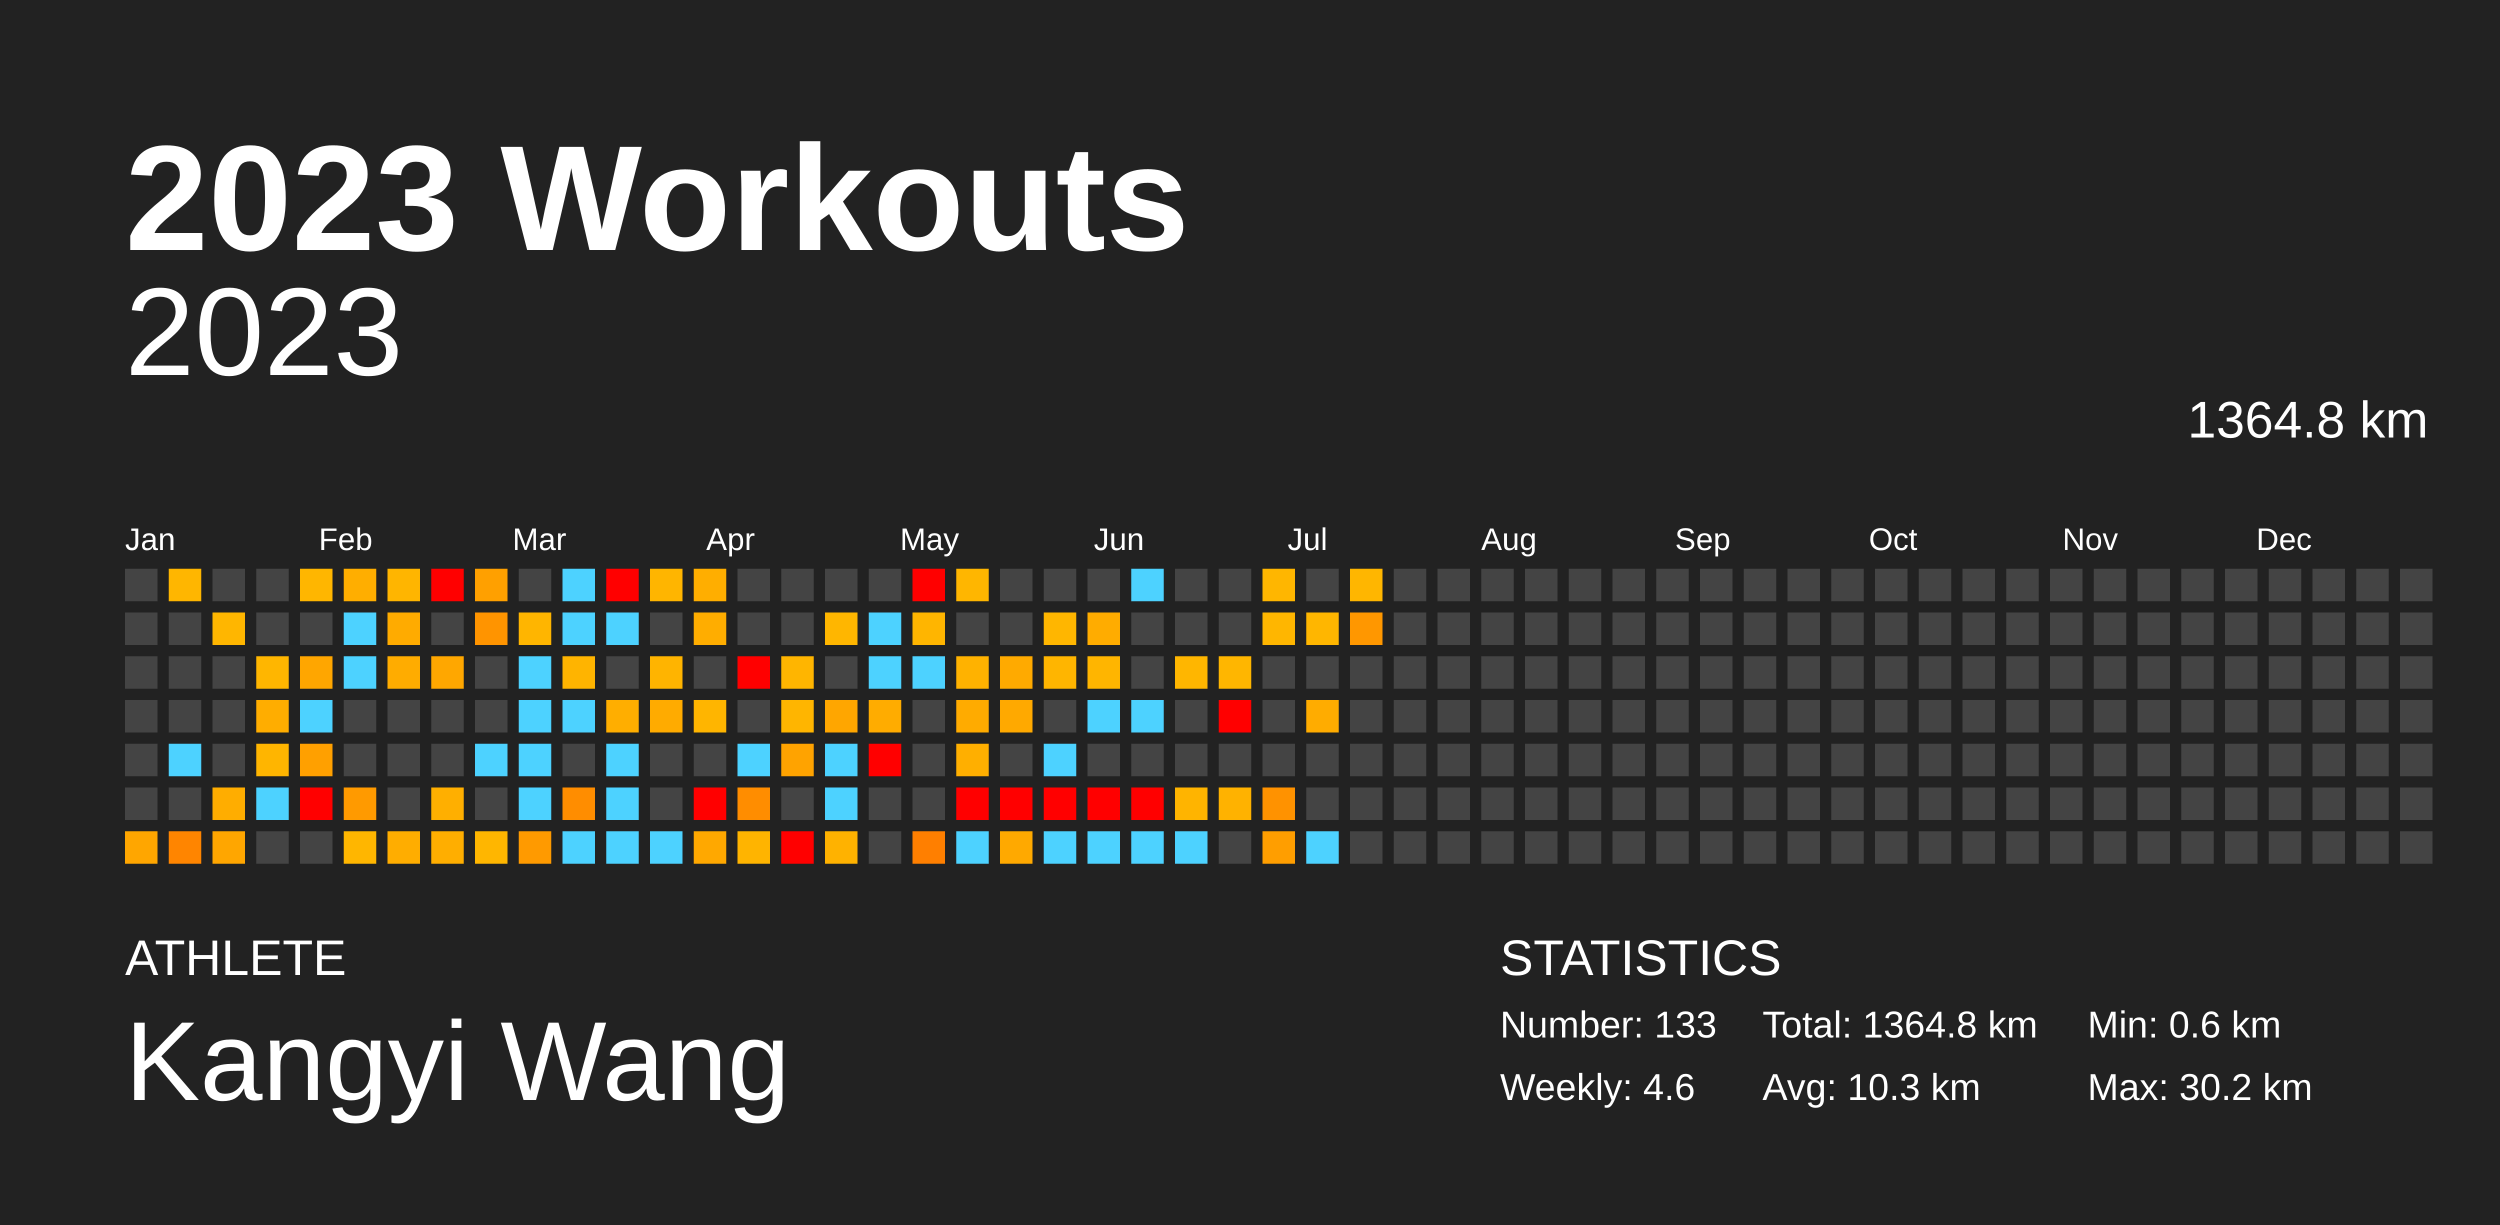
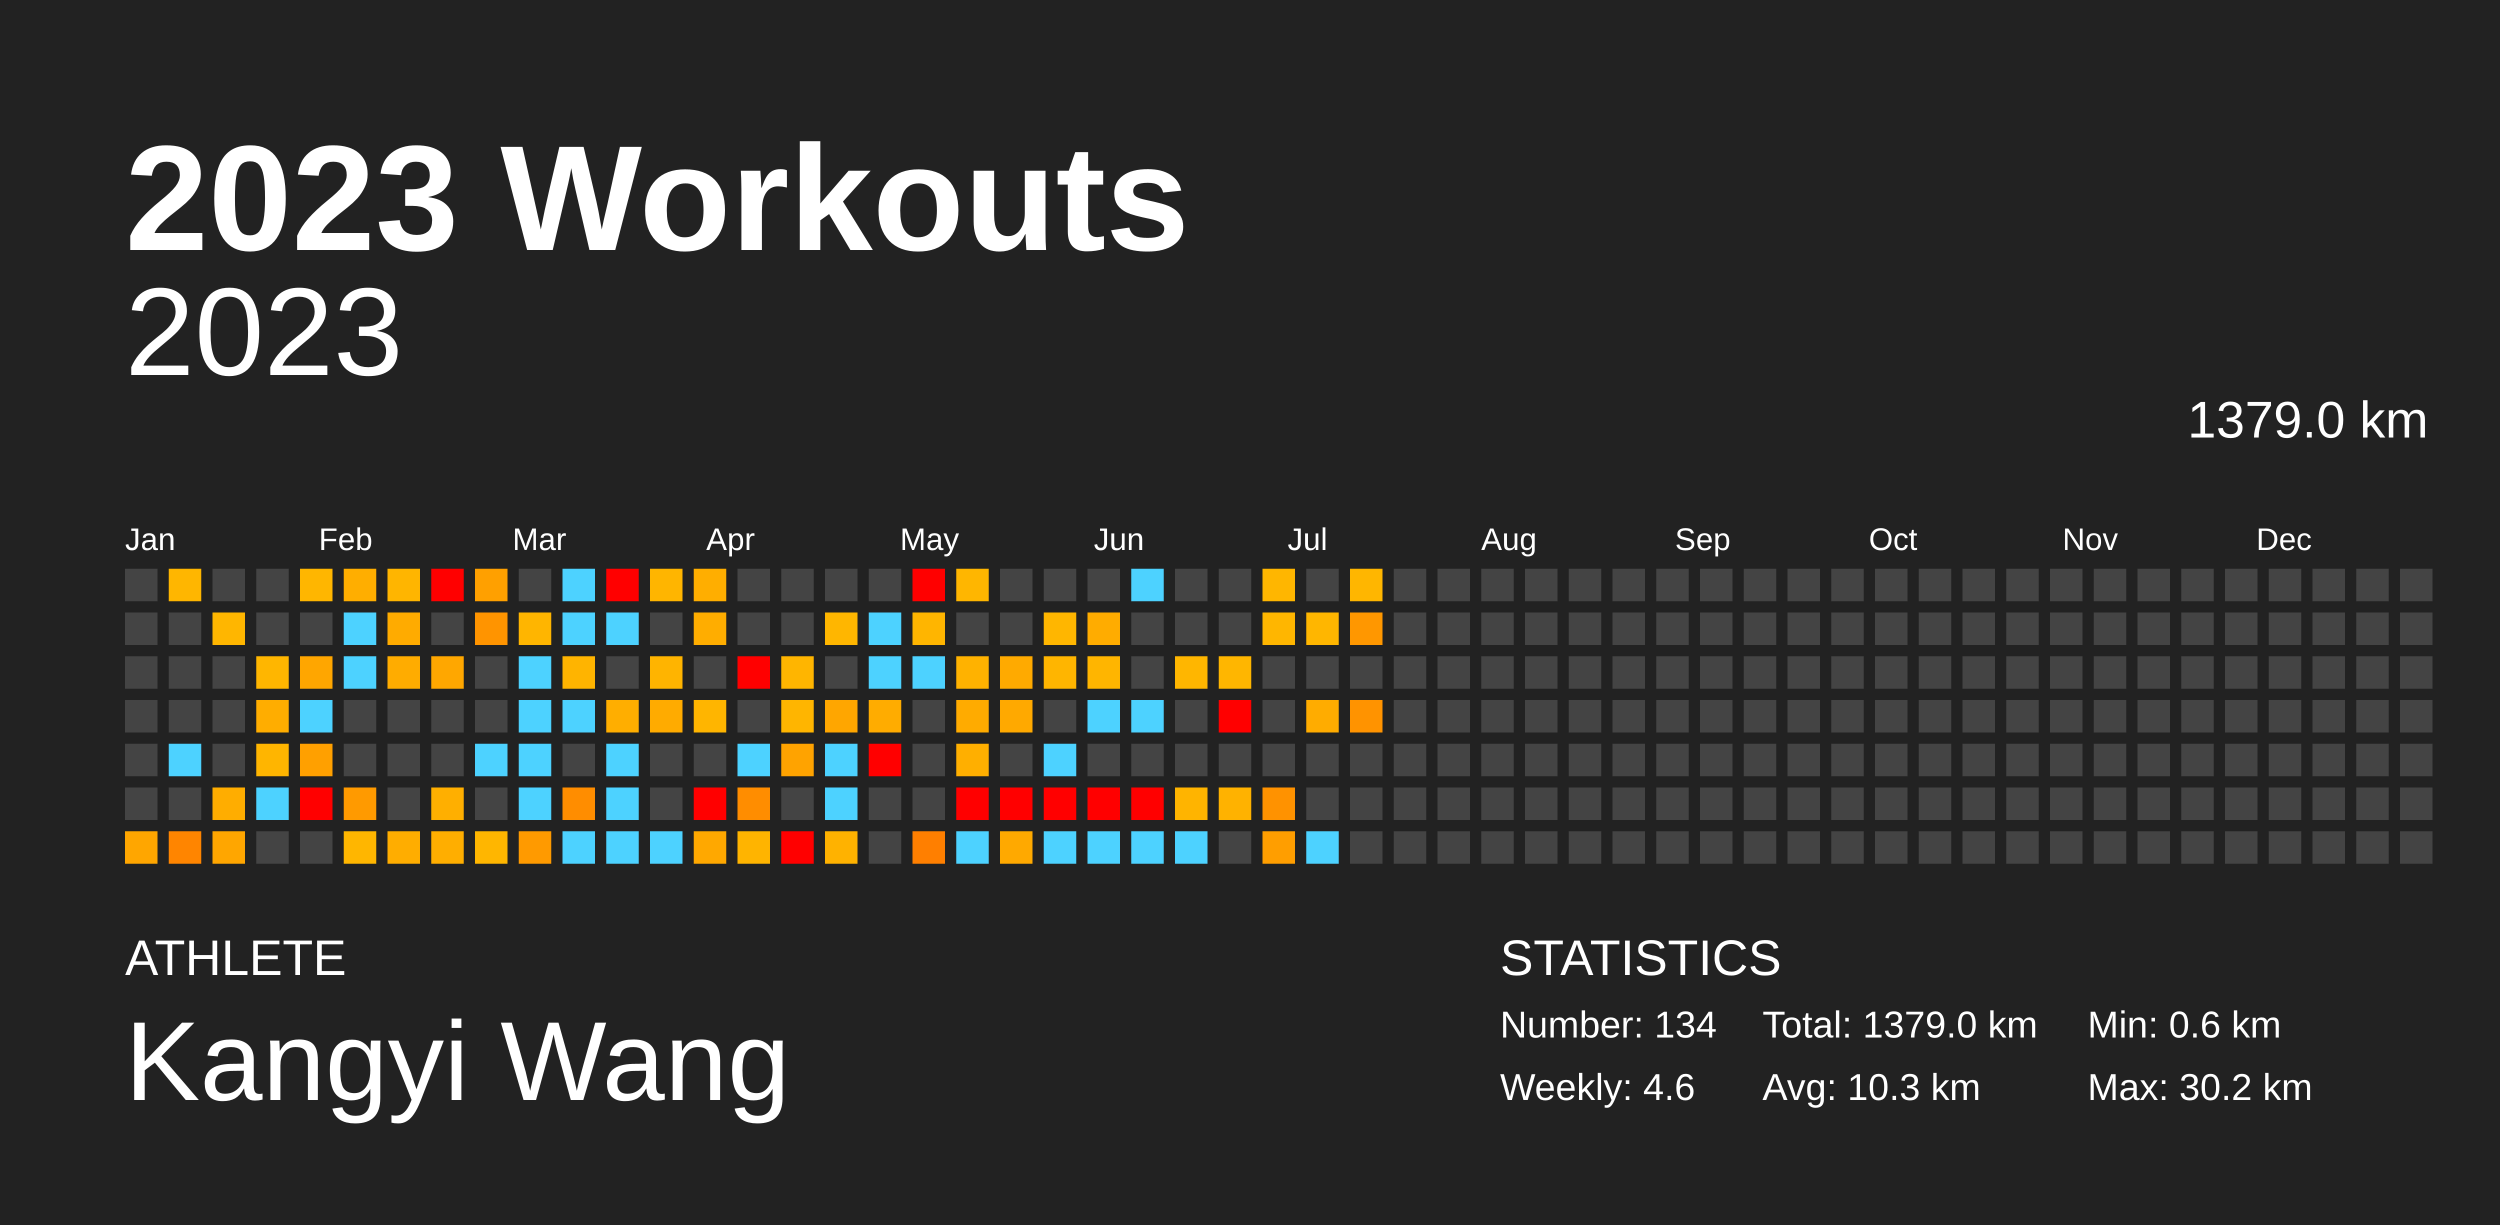
<svg xmlns="http://www.w3.org/2000/svg" baseProfile="full" height="98mm" version="1.1" viewBox="0,0,200,98" width="200mm">
  <defs />
  <rect fill="#222222" height="98" width="200" x="0" y="0" />
  <text fill="#FFFFFF" style="font-size:12px; font-family:Arial; font-weight:bold;" x="10" y="20">2023 Workouts</text>
  <text fill="#FFFFFF" style="font-size:4px; font-family:Arial" x="10" y="78">ATHLETE</text>
  <text fill="#FFFFFF" style="font-size:9px; font-family:Arial" x="10" y="88">Kangyi Wang</text>
  <text fill="#FFFFFF" style="font-size:4px; font-family:Arial" x="120" y="78">STATISTICS</text>
-   <text fill="#FFFFFF" style="font-size:3px; font-family:Arial" x="120" y="83">Number: 133</text>
+   <text fill="#FFFFFF" style="font-size:3px; font-family:Arial" x="120" y="83">Number: 134</text>
  <text fill="#FFFFFF" style="font-size:3px; font-family:Arial" x="120" y="88">Weekly: 4.6</text>
-   <text fill="#FFFFFF" style="font-size:3px; font-family:Arial" x="141" y="83">Total: 1364.8 km</text>
+   <text fill="#FFFFFF" style="font-size:3px; font-family:Arial" x="141" y="83">Total: 1379.0 km</text>
  <text fill="#FFFFFF" style="font-size:3px; font-family:Arial" x="141" y="88">Avg: 10.3 km</text>
  <text fill="#FFFFFF" style="font-size:3px; font-family:Arial" x="167" y="83">Min: 0.6 km</text>
  <text fill="#FFFFFF" style="font-size:3px; font-family:Arial" x="167" y="88">Max: 30.2 km</text>
  <text alignment-baseline="hanging" fill="#FFFFFF" style="font-size:10.0px; font-family:Arial;" x="10" y="30">2023</text>
-   <text alignment-baseline="hanging" fill="#FFFFFF" style="font-size:4.125px; font-family:Arial;" x="175" y="35">1364.8 km</text>
+   <text alignment-baseline="hanging" fill="#FFFFFF" style="font-size:4.125px; font-family:Arial;" x="175" y="35">1379.0 km</text>
  <text fill="#FFFFFF" style="font-size:2.5px; font-family:Arial" x="10.0" y="44">Jan</text>
  <text fill="#FFFFFF" style="font-size:2.5px; font-family:Arial" x="25.5" y="44">Feb</text>
  <text fill="#FFFFFF" style="font-size:2.5px; font-family:Arial" x="41.0" y="44">Mar</text>
  <text fill="#FFFFFF" style="font-size:2.5px; font-family:Arial" x="56.5" y="44">Apr</text>
  <text fill="#FFFFFF" style="font-size:2.5px; font-family:Arial" x="72.0" y="44">May</text>
  <text fill="#FFFFFF" style="font-size:2.5px; font-family:Arial" x="87.5" y="44">Jun</text>
  <text fill="#FFFFFF" style="font-size:2.5px; font-family:Arial" x="103.0" y="44">Jul</text>
  <text fill="#FFFFFF" style="font-size:2.5px; font-family:Arial" x="118.5" y="44">Aug</text>
  <text fill="#FFFFFF" style="font-size:2.5px; font-family:Arial" x="134.0" y="44">Sep</text>
  <text fill="#FFFFFF" style="font-size:2.5px; font-family:Arial" x="149.5" y="44">Oct</text>
  <text fill="#FFFFFF" style="font-size:2.5px; font-family:Arial" x="165.0" y="44">Nov</text>
  <text fill="#FFFFFF" style="font-size:2.5px; font-family:Arial" x="180.5" y="44">Dec</text>
  <rect fill="#444444" height="2.6" width="2.6" x="10.0" y="45.5" />
  <rect fill="#444444" height="2.6" width="2.6" x="10.0" y="49.0" />
  <rect fill="#444444" height="2.6" width="2.6" x="10.0" y="52.5" />
  <rect fill="#444444" height="2.6" width="2.6" x="10.0" y="56.0" />
  <rect fill="#444444" height="2.6" width="2.6" x="10.0" y="59.5" />
  <rect fill="#444444" height="2.6" width="2.6" x="10.0" y="63.0" />
  <rect fill="#ffa600" height="2.6" width="2.6" x="10.0" y="66.5" />
  <rect fill="#ffb600" height="2.6" width="2.6" x="13.5" y="45.5" />
  <rect fill="#444444" height="2.6" width="2.6" x="13.5" y="49.0" />
  <rect fill="#444444" height="2.6" width="2.6" x="13.5" y="52.5" />
  <rect fill="#444444" height="2.6" width="2.6" x="13.5" y="56.0" />
  <rect fill="#4dd2ff" height="2.6" width="2.6" x="13.5" y="59.5" />
  <rect fill="#444444" height="2.6" width="2.6" x="13.5" y="63.0" />
  <rect fill="#ff8500" height="2.6" width="2.6" x="13.5" y="66.5" />
  <rect fill="#444444" height="2.6" width="2.6" x="17.0" y="45.5" />
  <rect fill="#ffb600" height="2.6" width="2.6" x="17.0" y="49.0" />
  <rect fill="#444444" height="2.6" width="2.6" x="17.0" y="52.5" />
  <rect fill="#444444" height="2.6" width="2.6" x="17.0" y="56.0" />
  <rect fill="#444444" height="2.6" width="2.6" x="17.0" y="59.5" />
  <rect fill="#ffad00" height="2.6" width="2.6" x="17.0" y="63.0" />
  <rect fill="#ffa600" height="2.6" width="2.6" x="17.0" y="66.5" />
  <rect fill="#444444" height="2.6" width="2.6" x="20.5" y="45.5" />
  <rect fill="#444444" height="2.6" width="2.6" x="20.5" y="49.0" />
  <rect fill="#ffb600" height="2.6" width="2.6" x="20.5" y="52.5" />
  <rect fill="#ffad00" height="2.6" width="2.6" x="20.5" y="56.0" />
  <rect fill="#ffb500" height="2.6" width="2.6" x="20.5" y="59.5" />
  <rect fill="#4dd2ff" height="2.6" width="2.6" x="20.5" y="63.0" />
  <rect fill="#444444" height="2.6" width="2.6" x="20.5" y="66.5" />
  <rect fill="#ffb600" height="2.6" width="2.6" x="24.0" y="45.5" />
  <rect fill="#444444" height="2.6" width="2.6" x="24.0" y="49.0" />
  <rect fill="#ffa600" height="2.6" width="2.6" x="24.0" y="52.5" />
  <rect fill="#4dd2ff" height="2.6" width="2.6" x="24.0" y="56.0" />
  <rect fill="#ffa000" height="2.6" width="2.6" x="24.0" y="59.5" />
  <rect fill="red" height="2.6" width="2.6" x="24.0" y="63.0" />
  <rect fill="#444444" height="2.6" width="2.6" x="24.0" y="66.5" />
  <rect fill="#ffae00" height="2.6" width="2.6" x="27.5" y="45.5" />
  <rect fill="#4dd2ff" height="2.6" width="2.6" x="27.5" y="49.0" />
  <rect fill="#4dd2ff" height="2.6" width="2.6" x="27.5" y="52.5" />
  <rect fill="#444444" height="2.6" width="2.6" x="27.5" y="56.0" />
  <rect fill="#444444" height="2.6" width="2.6" x="27.5" y="59.5" />
  <rect fill="#ff9a00" height="2.6" width="2.6" x="27.5" y="63.0" />
  <rect fill="#ffb600" height="2.6" width="2.6" x="27.5" y="66.5" />
  <rect fill="#ffb500" height="2.6" width="2.6" x="31.0" y="45.5" />
  <rect fill="#ffab00" height="2.6" width="2.6" x="31.0" y="49.0" />
  <rect fill="#ffac00" height="2.6" width="2.6" x="31.0" y="52.5" />
  <rect fill="#444444" height="2.6" width="2.6" x="31.0" y="56.0" />
  <rect fill="#444444" height="2.6" width="2.6" x="31.0" y="59.5" />
  <rect fill="#444444" height="2.6" width="2.6" x="31.0" y="63.0" />
  <rect fill="#ffad00" height="2.6" width="2.6" x="31.0" y="66.5" />
  <rect fill="red" height="2.6" width="2.6" x="34.5" y="45.5" />
  <rect fill="#444444" height="2.6" width="2.6" x="34.5" y="49.0" />
  <rect fill="#ffa700" height="2.6" width="2.6" x="34.5" y="52.5" />
  <rect fill="#444444" height="2.6" width="2.6" x="34.5" y="56.0" />
  <rect fill="#444444" height="2.6" width="2.6" x="34.5" y="59.5" />
  <rect fill="#ffaf00" height="2.6" width="2.6" x="34.5" y="63.0" />
  <rect fill="#ffae00" height="2.6" width="2.6" x="34.5" y="66.5" />
  <rect fill="#ffa000" height="2.6" width="2.6" x="38.0" y="45.5" />
  <rect fill="#ff9400" height="2.6" width="2.6" x="38.0" y="49.0" />
  <rect fill="#444444" height="2.6" width="2.6" x="38.0" y="52.5" />
  <rect fill="#444444" height="2.6" width="2.6" x="38.0" y="56.0" />
  <rect fill="#4dd2ff" height="2.6" width="2.6" x="38.0" y="59.5" />
  <rect fill="#444444" height="2.6" width="2.6" x="38.0" y="63.0" />
  <rect fill="#ffb600" height="2.6" width="2.6" x="38.0" y="66.5" />
  <rect fill="#444444" height="2.6" width="2.6" x="41.5" y="45.5" />
  <rect fill="#ffb500" height="2.6" width="2.6" x="41.5" y="49.0" />
  <rect fill="#4dd2ff" height="2.6" width="2.6" x="41.5" y="52.5" />
  <rect fill="#4dd2ff" height="2.6" width="2.6" x="41.5" y="56.0" />
  <rect fill="#4dd2ff" height="2.6" width="2.6" x="41.5" y="59.5" />
  <rect fill="#4dd2ff" height="2.6" width="2.6" x="41.5" y="63.0" />
  <rect fill="#ff9a00" height="2.6" width="2.6" x="41.5" y="66.5" />
  <rect fill="#4dd2ff" height="2.6" width="2.6" x="45.0" y="45.5" />
  <rect fill="#4dd2ff" height="2.6" width="2.6" x="45.0" y="49.0" />
  <rect fill="#ffb400" height="2.6" width="2.6" x="45.0" y="52.5" />
  <rect fill="#4dd2ff" height="2.6" width="2.6" x="45.0" y="56.0" />
  <rect fill="#444444" height="2.6" width="2.6" x="45.0" y="59.5" />
  <rect fill="#ff8d00" height="2.6" width="2.6" x="45.0" y="63.0" />
  <rect fill="#4dd2ff" height="2.6" width="2.6" x="45.0" y="66.5" />
  <rect fill="red" height="2.6" width="2.6" x="48.5" y="45.5" />
  <rect fill="#4dd2ff" height="2.6" width="2.6" x="48.5" y="49.0" />
  <rect fill="#444444" height="2.6" width="2.6" x="48.5" y="52.5" />
  <rect fill="#ffae00" height="2.6" width="2.6" x="48.5" y="56.0" />
  <rect fill="#4dd2ff" height="2.6" width="2.6" x="48.5" y="59.5" />
  <rect fill="#4dd2ff" height="2.6" width="2.6" x="48.5" y="63.0" />
  <rect fill="#4dd2ff" height="2.6" width="2.6" x="48.5" y="66.5" />
  <rect fill="#ffb500" height="2.6" width="2.6" x="52.0" y="45.5" />
  <rect fill="#444444" height="2.6" width="2.6" x="52.0" y="49.0" />
  <rect fill="#ffb400" height="2.6" width="2.6" x="52.0" y="52.5" />
  <rect fill="#ffab00" height="2.6" width="2.6" x="52.0" y="56.0" />
  <rect fill="#444444" height="2.6" width="2.6" x="52.0" y="59.5" />
  <rect fill="#444444" height="2.6" width="2.6" x="52.0" y="63.0" />
  <rect fill="#4dd2ff" height="2.6" width="2.6" x="52.0" y="66.5" />
  <rect fill="#ffae00" height="2.6" width="2.6" x="55.5" y="45.5" />
  <rect fill="#ffad00" height="2.6" width="2.6" x="55.5" y="49.0" />
  <rect fill="#444444" height="2.6" width="2.6" x="55.5" y="52.5" />
  <rect fill="#ffb500" height="2.6" width="2.6" x="55.5" y="56.0" />
  <rect fill="#444444" height="2.6" width="2.6" x="55.5" y="59.5" />
  <rect fill="red" height="2.6" width="2.6" x="55.5" y="63.0" />
  <rect fill="#ffa800" height="2.6" width="2.6" x="55.5" y="66.5" />
  <rect fill="#444444" height="2.6" width="2.6" x="59.0" y="45.5" />
  <rect fill="#444444" height="2.6" width="2.6" x="59.0" y="49.0" />
  <rect fill="red" height="2.6" width="2.6" x="59.0" y="52.5" />
  <rect fill="#444444" height="2.6" width="2.6" x="59.0" y="56.0" />
  <rect fill="#4dd2ff" height="2.6" width="2.6" x="59.0" y="59.5" />
  <rect fill="#ff8d00" height="2.6" width="2.6" x="59.0" y="63.0" />
  <rect fill="#ffb400" height="2.6" width="2.6" x="59.0" y="66.5" />
  <rect fill="#444444" height="2.6" width="2.6" x="62.5" y="45.5" />
  <rect fill="#444444" height="2.6" width="2.6" x="62.5" y="49.0" />
  <rect fill="#ffb500" height="2.6" width="2.6" x="62.5" y="52.5" />
  <rect fill="#ffb500" height="2.6" width="2.6" x="62.5" y="56.0" />
  <rect fill="#ffa300" height="2.6" width="2.6" x="62.5" y="59.5" />
  <rect fill="#444444" height="2.6" width="2.6" x="62.5" y="63.0" />
  <rect fill="red" height="2.6" width="2.6" x="62.5" y="66.5" />
  <rect fill="#444444" height="2.6" width="2.6" x="66.0" y="45.5" />
  <rect fill="#ffb600" height="2.6" width="2.6" x="66.0" y="49.0" />
  <rect fill="#444444" height="2.6" width="2.6" x="66.0" y="52.5" />
  <rect fill="#ffa600" height="2.6" width="2.6" x="66.0" y="56.0" />
  <rect fill="#4dd2ff" height="2.6" width="2.6" x="66.0" y="59.5" />
  <rect fill="#4dd2ff" height="2.6" width="2.6" x="66.0" y="63.0" />
  <rect fill="#ffb200" height="2.6" width="2.6" x="66.0" y="66.5" />
  <rect fill="#444444" height="2.6" width="2.6" x="69.5" y="45.5" />
  <rect fill="#4dd2ff" height="2.6" width="2.6" x="69.5" y="49.0" />
  <rect fill="#4dd2ff" height="2.6" width="2.6" x="69.5" y="52.5" />
  <rect fill="#ffac00" height="2.6" width="2.6" x="69.5" y="56.0" />
  <rect fill="red" height="2.6" width="2.6" x="69.5" y="59.5" />
  <rect fill="#444444" height="2.6" width="2.6" x="69.5" y="63.0" />
  <rect fill="#444444" height="2.6" width="2.6" x="69.5" y="66.5" />
  <rect fill="red" height="2.6" width="2.6" x="73.0" y="45.5" />
  <rect fill="#ffb500" height="2.6" width="2.6" x="73.0" y="49.0" />
  <rect fill="#4dd2ff" height="2.6" width="2.6" x="73.0" y="52.5" />
  <rect fill="#444444" height="2.6" width="2.6" x="73.0" y="56.0" />
  <rect fill="#444444" height="2.6" width="2.6" x="73.0" y="59.5" />
  <rect fill="#444444" height="2.6" width="2.6" x="73.0" y="63.0" />
  <rect fill="#ff7f00" height="2.6" width="2.6" x="73.0" y="66.5" />
  <rect fill="#ffb600" height="2.6" width="2.6" x="76.5" y="45.5" />
  <rect fill="#444444" height="2.6" width="2.6" x="76.5" y="49.0" />
  <rect fill="#ffb200" height="2.6" width="2.6" x="76.5" y="52.5" />
  <rect fill="#ffab00" height="2.6" width="2.6" x="76.5" y="56.0" />
  <rect fill="#ffaf00" height="2.6" width="2.6" x="76.5" y="59.5" />
  <rect fill="red" height="2.6" width="2.6" x="76.5" y="63.0" />
  <rect fill="#4dd2ff" height="2.6" width="2.6" x="76.5" y="66.5" />
  <rect fill="#444444" height="2.6" width="2.6" x="80.0" y="45.5" />
  <rect fill="#444444" height="2.6" width="2.6" x="80.0" y="49.0" />
  <rect fill="#ffaa00" height="2.6" width="2.6" x="80.0" y="52.5" />
  <rect fill="#ffa900" height="2.6" width="2.6" x="80.0" y="56.0" />
  <rect fill="#444444" height="2.6" width="2.6" x="80.0" y="59.5" />
  <rect fill="red" height="2.6" width="2.6" x="80.0" y="63.0" />
  <rect fill="#ffa900" height="2.6" width="2.6" x="80.0" y="66.5" />
  <rect fill="#444444" height="2.6" width="2.6" x="83.5" y="45.5" />
  <rect fill="#ffb600" height="2.6" width="2.6" x="83.5" y="49.0" />
  <rect fill="#ffb500" height="2.6" width="2.6" x="83.5" y="52.5" />
  <rect fill="#444444" height="2.6" width="2.6" x="83.5" y="56.0" />
  <rect fill="#4dd2ff" height="2.6" width="2.6" x="83.5" y="59.5" />
  <rect fill="red" height="2.6" width="2.6" x="83.5" y="63.0" />
  <rect fill="#4dd2ff" height="2.6" width="2.6" x="83.5" y="66.5" />
  <rect fill="#444444" height="2.6" width="2.6" x="87.0" y="45.5" />
  <rect fill="#ffac00" height="2.6" width="2.6" x="87.0" y="49.0" />
  <rect fill="#ffb500" height="2.6" width="2.6" x="87.0" y="52.5" />
  <rect fill="#4dd2ff" height="2.6" width="2.6" x="87.0" y="56.0" />
  <rect fill="#444444" height="2.6" width="2.6" x="87.0" y="59.5" />
  <rect fill="red" height="2.6" width="2.6" x="87.0" y="63.0" />
  <rect fill="#4dd2ff" height="2.6" width="2.6" x="87.0" y="66.5" />
  <rect fill="#4dd2ff" height="2.6" width="2.6" x="90.5" y="45.5" />
  <rect fill="#444444" height="2.6" width="2.6" x="90.5" y="49.0" />
  <rect fill="#444444" height="2.6" width="2.6" x="90.5" y="52.5" />
  <rect fill="#4dd2ff" height="2.6" width="2.6" x="90.5" y="56.0" />
  <rect fill="#444444" height="2.6" width="2.6" x="90.5" y="59.5" />
  <rect fill="red" height="2.6" width="2.6" x="90.5" y="63.0" />
  <rect fill="#4dd2ff" height="2.6" width="2.6" x="90.5" y="66.5" />
  <rect fill="#444444" height="2.6" width="2.6" x="94.0" y="45.5" />
  <rect fill="#444444" height="2.6" width="2.6" x="94.0" y="49.0" />
  <rect fill="#ffb600" height="2.6" width="2.6" x="94.0" y="52.5" />
  <rect fill="#444444" height="2.6" width="2.6" x="94.0" y="56.0" />
  <rect fill="#444444" height="2.6" width="2.6" x="94.0" y="59.5" />
  <rect fill="#ffb400" height="2.6" width="2.6" x="94.0" y="63.0" />
  <rect fill="#4dd2ff" height="2.6" width="2.6" x="94.0" y="66.5" />
  <rect fill="#444444" height="2.6" width="2.6" x="97.5" y="45.5" />
  <rect fill="#444444" height="2.6" width="2.6" x="97.5" y="49.0" />
  <rect fill="#ffb600" height="2.6" width="2.6" x="97.5" y="52.5" />
  <rect fill="red" height="2.6" width="2.6" x="97.5" y="56.0" />
  <rect fill="#444444" height="2.6" width="2.6" x="97.5" y="59.5" />
  <rect fill="#ffb200" height="2.6" width="2.6" x="97.5" y="63.0" />
  <rect fill="#444444" height="2.6" width="2.6" x="97.5" y="66.5" />
  <rect fill="#ffb600" height="2.6" width="2.6" x="101.0" y="45.5" />
  <rect fill="#ffb600" height="2.6" width="2.6" x="101.0" y="49.0" />
  <rect fill="#444444" height="2.6" width="2.6" x="101.0" y="52.5" />
  <rect fill="#444444" height="2.6" width="2.6" x="101.0" y="56.0" />
  <rect fill="#444444" height="2.6" width="2.6" x="101.0" y="59.5" />
  <rect fill="#ff9200" height="2.6" width="2.6" x="101.0" y="63.0" />
  <rect fill="#ff9e00" height="2.6" width="2.6" x="101.0" y="66.5" />
  <rect fill="#444444" height="2.6" width="2.6" x="104.5" y="45.5" />
  <rect fill="#ffb600" height="2.6" width="2.6" x="104.5" y="49.0" />
  <rect fill="#444444" height="2.6" width="2.6" x="104.5" y="52.5" />
  <rect fill="#ffac00" height="2.6" width="2.6" x="104.5" y="56.0" />
  <rect fill="#444444" height="2.6" width="2.6" x="104.5" y="59.5" />
  <rect fill="#444444" height="2.6" width="2.6" x="104.5" y="63.0" />
  <rect fill="#4dd2ff" height="2.6" width="2.6" x="104.5" y="66.5" />
  <rect fill="#ffb600" height="2.6" width="2.6" x="108.0" y="45.5" />
  <rect fill="#ff9700" height="2.6" width="2.6" x="108.0" y="49.0" />
  <rect fill="#444444" height="2.6" width="2.6" x="108.0" y="52.5" />
-   <rect fill="#444444" height="2.6" width="2.6" x="108.0" y="56.0" />
+   <rect fill="#ff9300" height="2.6" width="2.6" x="108.0" y="56.0" />
  <rect fill="#444444" height="2.6" width="2.6" x="108.0" y="59.5" />
  <rect fill="#444444" height="2.6" width="2.6" x="108.0" y="63.0" />
  <rect fill="#444444" height="2.6" width="2.6" x="108.0" y="66.5" />
  <rect fill="#444444" height="2.6" width="2.6" x="111.5" y="45.5" />
  <rect fill="#444444" height="2.6" width="2.6" x="111.5" y="49.0" />
  <rect fill="#444444" height="2.6" width="2.6" x="111.5" y="52.5" />
  <rect fill="#444444" height="2.6" width="2.6" x="111.5" y="56.0" />
  <rect fill="#444444" height="2.6" width="2.6" x="111.5" y="59.5" />
  <rect fill="#444444" height="2.6" width="2.6" x="111.5" y="63.0" />
  <rect fill="#444444" height="2.6" width="2.6" x="111.5" y="66.5" />
  <rect fill="#444444" height="2.6" width="2.6" x="115.0" y="45.5" />
  <rect fill="#444444" height="2.6" width="2.6" x="115.0" y="49.0" />
  <rect fill="#444444" height="2.6" width="2.6" x="115.0" y="52.5" />
  <rect fill="#444444" height="2.6" width="2.6" x="115.0" y="56.0" />
  <rect fill="#444444" height="2.6" width="2.6" x="115.0" y="59.5" />
  <rect fill="#444444" height="2.6" width="2.6" x="115.0" y="63.0" />
  <rect fill="#444444" height="2.6" width="2.6" x="115.0" y="66.5" />
  <rect fill="#444444" height="2.6" width="2.6" x="118.5" y="45.5" />
  <rect fill="#444444" height="2.6" width="2.6" x="118.5" y="49.0" />
  <rect fill="#444444" height="2.6" width="2.6" x="118.5" y="52.5" />
  <rect fill="#444444" height="2.6" width="2.6" x="118.5" y="56.0" />
  <rect fill="#444444" height="2.6" width="2.6" x="118.5" y="59.5" />
  <rect fill="#444444" height="2.6" width="2.6" x="118.5" y="63.0" />
  <rect fill="#444444" height="2.6" width="2.6" x="118.5" y="66.5" />
  <rect fill="#444444" height="2.6" width="2.6" x="122.0" y="45.5" />
  <rect fill="#444444" height="2.6" width="2.6" x="122.0" y="49.0" />
  <rect fill="#444444" height="2.6" width="2.6" x="122.0" y="52.5" />
  <rect fill="#444444" height="2.6" width="2.6" x="122.0" y="56.0" />
  <rect fill="#444444" height="2.6" width="2.6" x="122.0" y="59.5" />
  <rect fill="#444444" height="2.6" width="2.6" x="122.0" y="63.0" />
  <rect fill="#444444" height="2.6" width="2.6" x="122.0" y="66.5" />
  <rect fill="#444444" height="2.6" width="2.6" x="125.5" y="45.5" />
  <rect fill="#444444" height="2.6" width="2.6" x="125.5" y="49.0" />
  <rect fill="#444444" height="2.6" width="2.6" x="125.5" y="52.5" />
  <rect fill="#444444" height="2.6" width="2.6" x="125.5" y="56.0" />
  <rect fill="#444444" height="2.6" width="2.6" x="125.5" y="59.5" />
  <rect fill="#444444" height="2.6" width="2.6" x="125.5" y="63.0" />
  <rect fill="#444444" height="2.6" width="2.6" x="125.5" y="66.5" />
  <rect fill="#444444" height="2.6" width="2.6" x="129.0" y="45.5" />
  <rect fill="#444444" height="2.6" width="2.6" x="129.0" y="49.0" />
  <rect fill="#444444" height="2.6" width="2.6" x="129.0" y="52.5" />
  <rect fill="#444444" height="2.6" width="2.6" x="129.0" y="56.0" />
  <rect fill="#444444" height="2.6" width="2.6" x="129.0" y="59.5" />
  <rect fill="#444444" height="2.6" width="2.6" x="129.0" y="63.0" />
  <rect fill="#444444" height="2.6" width="2.6" x="129.0" y="66.5" />
  <rect fill="#444444" height="2.6" width="2.6" x="132.5" y="45.5" />
  <rect fill="#444444" height="2.6" width="2.6" x="132.5" y="49.0" />
  <rect fill="#444444" height="2.6" width="2.6" x="132.5" y="52.5" />
  <rect fill="#444444" height="2.6" width="2.6" x="132.5" y="56.0" />
  <rect fill="#444444" height="2.6" width="2.6" x="132.5" y="59.5" />
  <rect fill="#444444" height="2.6" width="2.6" x="132.5" y="63.0" />
  <rect fill="#444444" height="2.6" width="2.6" x="132.5" y="66.5" />
  <rect fill="#444444" height="2.6" width="2.6" x="136.0" y="45.5" />
  <rect fill="#444444" height="2.6" width="2.6" x="136.0" y="49.0" />
  <rect fill="#444444" height="2.6" width="2.6" x="136.0" y="52.5" />
  <rect fill="#444444" height="2.6" width="2.6" x="136.0" y="56.0" />
  <rect fill="#444444" height="2.6" width="2.6" x="136.0" y="59.5" />
  <rect fill="#444444" height="2.6" width="2.6" x="136.0" y="63.0" />
  <rect fill="#444444" height="2.6" width="2.6" x="136.0" y="66.5" />
  <rect fill="#444444" height="2.6" width="2.6" x="139.5" y="45.5" />
  <rect fill="#444444" height="2.6" width="2.6" x="139.5" y="49.0" />
  <rect fill="#444444" height="2.6" width="2.6" x="139.5" y="52.5" />
  <rect fill="#444444" height="2.6" width="2.6" x="139.5" y="56.0" />
  <rect fill="#444444" height="2.6" width="2.6" x="139.5" y="59.5" />
  <rect fill="#444444" height="2.6" width="2.6" x="139.5" y="63.0" />
  <rect fill="#444444" height="2.6" width="2.6" x="139.5" y="66.5" />
  <rect fill="#444444" height="2.6" width="2.6" x="143.0" y="45.5" />
  <rect fill="#444444" height="2.6" width="2.6" x="143.0" y="49.0" />
  <rect fill="#444444" height="2.6" width="2.6" x="143.0" y="52.5" />
  <rect fill="#444444" height="2.6" width="2.6" x="143.0" y="56.0" />
  <rect fill="#444444" height="2.6" width="2.6" x="143.0" y="59.5" />
  <rect fill="#444444" height="2.6" width="2.6" x="143.0" y="63.0" />
  <rect fill="#444444" height="2.6" width="2.6" x="143.0" y="66.5" />
  <rect fill="#444444" height="2.6" width="2.6" x="146.5" y="45.5" />
  <rect fill="#444444" height="2.6" width="2.6" x="146.5" y="49.0" />
  <rect fill="#444444" height="2.6" width="2.6" x="146.5" y="52.5" />
  <rect fill="#444444" height="2.6" width="2.6" x="146.5" y="56.0" />
  <rect fill="#444444" height="2.6" width="2.6" x="146.5" y="59.5" />
  <rect fill="#444444" height="2.6" width="2.6" x="146.5" y="63.0" />
  <rect fill="#444444" height="2.6" width="2.6" x="146.5" y="66.5" />
  <rect fill="#444444" height="2.6" width="2.6" x="150.0" y="45.5" />
  <rect fill="#444444" height="2.6" width="2.6" x="150.0" y="49.0" />
  <rect fill="#444444" height="2.6" width="2.6" x="150.0" y="52.5" />
  <rect fill="#444444" height="2.6" width="2.6" x="150.0" y="56.0" />
  <rect fill="#444444" height="2.6" width="2.6" x="150.0" y="59.5" />
  <rect fill="#444444" height="2.6" width="2.6" x="150.0" y="63.0" />
  <rect fill="#444444" height="2.6" width="2.6" x="150.0" y="66.5" />
  <rect fill="#444444" height="2.6" width="2.6" x="153.5" y="45.5" />
  <rect fill="#444444" height="2.6" width="2.6" x="153.5" y="49.0" />
  <rect fill="#444444" height="2.6" width="2.6" x="153.5" y="52.5" />
  <rect fill="#444444" height="2.6" width="2.6" x="153.5" y="56.0" />
  <rect fill="#444444" height="2.6" width="2.6" x="153.5" y="59.5" />
  <rect fill="#444444" height="2.6" width="2.6" x="153.5" y="63.0" />
  <rect fill="#444444" height="2.6" width="2.6" x="153.5" y="66.5" />
  <rect fill="#444444" height="2.6" width="2.6" x="157.0" y="45.5" />
  <rect fill="#444444" height="2.6" width="2.6" x="157.0" y="49.0" />
  <rect fill="#444444" height="2.6" width="2.6" x="157.0" y="52.5" />
  <rect fill="#444444" height="2.6" width="2.6" x="157.0" y="56.0" />
  <rect fill="#444444" height="2.6" width="2.6" x="157.0" y="59.5" />
  <rect fill="#444444" height="2.6" width="2.6" x="157.0" y="63.0" />
  <rect fill="#444444" height="2.6" width="2.6" x="157.0" y="66.5" />
  <rect fill="#444444" height="2.6" width="2.6" x="160.5" y="45.5" />
  <rect fill="#444444" height="2.6" width="2.6" x="160.5" y="49.0" />
  <rect fill="#444444" height="2.6" width="2.6" x="160.5" y="52.5" />
  <rect fill="#444444" height="2.6" width="2.6" x="160.5" y="56.0" />
  <rect fill="#444444" height="2.6" width="2.6" x="160.5" y="59.5" />
  <rect fill="#444444" height="2.6" width="2.6" x="160.5" y="63.0" />
  <rect fill="#444444" height="2.6" width="2.6" x="160.5" y="66.5" />
  <rect fill="#444444" height="2.6" width="2.6" x="164.0" y="45.5" />
  <rect fill="#444444" height="2.6" width="2.6" x="164.0" y="49.0" />
  <rect fill="#444444" height="2.6" width="2.6" x="164.0" y="52.5" />
  <rect fill="#444444" height="2.6" width="2.6" x="164.0" y="56.0" />
  <rect fill="#444444" height="2.6" width="2.6" x="164.0" y="59.5" />
  <rect fill="#444444" height="2.6" width="2.6" x="164.0" y="63.0" />
  <rect fill="#444444" height="2.6" width="2.6" x="164.0" y="66.5" />
  <rect fill="#444444" height="2.6" width="2.6" x="167.5" y="45.5" />
  <rect fill="#444444" height="2.6" width="2.6" x="167.5" y="49.0" />
  <rect fill="#444444" height="2.6" width="2.6" x="167.5" y="52.5" />
  <rect fill="#444444" height="2.6" width="2.6" x="167.5" y="56.0" />
  <rect fill="#444444" height="2.6" width="2.6" x="167.5" y="59.5" />
  <rect fill="#444444" height="2.6" width="2.6" x="167.5" y="63.0" />
  <rect fill="#444444" height="2.6" width="2.6" x="167.5" y="66.5" />
  <rect fill="#444444" height="2.6" width="2.6" x="171.0" y="45.5" />
  <rect fill="#444444" height="2.6" width="2.6" x="171.0" y="49.0" />
  <rect fill="#444444" height="2.6" width="2.6" x="171.0" y="52.5" />
  <rect fill="#444444" height="2.6" width="2.6" x="171.0" y="56.0" />
  <rect fill="#444444" height="2.6" width="2.6" x="171.0" y="59.5" />
  <rect fill="#444444" height="2.6" width="2.6" x="171.0" y="63.0" />
  <rect fill="#444444" height="2.6" width="2.6" x="171.0" y="66.5" />
  <rect fill="#444444" height="2.6" width="2.6" x="174.5" y="45.5" />
  <rect fill="#444444" height="2.6" width="2.6" x="174.5" y="49.0" />
  <rect fill="#444444" height="2.6" width="2.6" x="174.5" y="52.5" />
  <rect fill="#444444" height="2.6" width="2.6" x="174.5" y="56.0" />
  <rect fill="#444444" height="2.6" width="2.6" x="174.5" y="59.5" />
  <rect fill="#444444" height="2.6" width="2.6" x="174.5" y="63.0" />
  <rect fill="#444444" height="2.6" width="2.6" x="174.5" y="66.5" />
  <rect fill="#444444" height="2.6" width="2.6" x="178.0" y="45.5" />
  <rect fill="#444444" height="2.6" width="2.6" x="178.0" y="49.0" />
  <rect fill="#444444" height="2.6" width="2.6" x="178.0" y="52.5" />
  <rect fill="#444444" height="2.6" width="2.6" x="178.0" y="56.0" />
  <rect fill="#444444" height="2.6" width="2.6" x="178.0" y="59.5" />
  <rect fill="#444444" height="2.6" width="2.6" x="178.0" y="63.0" />
  <rect fill="#444444" height="2.6" width="2.6" x="178.0" y="66.5" />
  <rect fill="#444444" height="2.6" width="2.6" x="181.5" y="45.5" />
  <rect fill="#444444" height="2.6" width="2.6" x="181.5" y="49.0" />
  <rect fill="#444444" height="2.6" width="2.6" x="181.5" y="52.5" />
  <rect fill="#444444" height="2.6" width="2.6" x="181.5" y="56.0" />
  <rect fill="#444444" height="2.6" width="2.6" x="181.5" y="59.5" />
  <rect fill="#444444" height="2.6" width="2.6" x="181.5" y="63.0" />
  <rect fill="#444444" height="2.6" width="2.6" x="181.5" y="66.5" />
  <rect fill="#444444" height="2.6" width="2.6" x="185.0" y="45.5" />
  <rect fill="#444444" height="2.6" width="2.6" x="185.0" y="49.0" />
  <rect fill="#444444" height="2.6" width="2.6" x="185.0" y="52.5" />
  <rect fill="#444444" height="2.6" width="2.6" x="185.0" y="56.0" />
  <rect fill="#444444" height="2.6" width="2.6" x="185.0" y="59.5" />
  <rect fill="#444444" height="2.6" width="2.6" x="185.0" y="63.0" />
  <rect fill="#444444" height="2.6" width="2.6" x="185.0" y="66.5" />
  <rect fill="#444444" height="2.6" width="2.6" x="188.5" y="45.5" />
  <rect fill="#444444" height="2.6" width="2.6" x="188.5" y="49.0" />
  <rect fill="#444444" height="2.6" width="2.6" x="188.5" y="52.5" />
  <rect fill="#444444" height="2.6" width="2.6" x="188.5" y="56.0" />
  <rect fill="#444444" height="2.6" width="2.6" x="188.5" y="59.5" />
  <rect fill="#444444" height="2.6" width="2.6" x="188.5" y="63.0" />
  <rect fill="#444444" height="2.6" width="2.6" x="188.5" y="66.5" />
  <rect fill="#444444" height="2.6" width="2.6" x="192.0" y="45.5" />
  <rect fill="#444444" height="2.6" width="2.6" x="192.0" y="49.0" />
  <rect fill="#444444" height="2.6" width="2.6" x="192.0" y="52.5" />
  <rect fill="#444444" height="2.6" width="2.6" x="192.0" y="56.0" />
  <rect fill="#444444" height="2.6" width="2.6" x="192.0" y="59.5" />
  <rect fill="#444444" height="2.6" width="2.6" x="192.0" y="63.0" />
  <rect fill="#444444" height="2.6" width="2.6" x="192.0" y="66.5" />
</svg>
